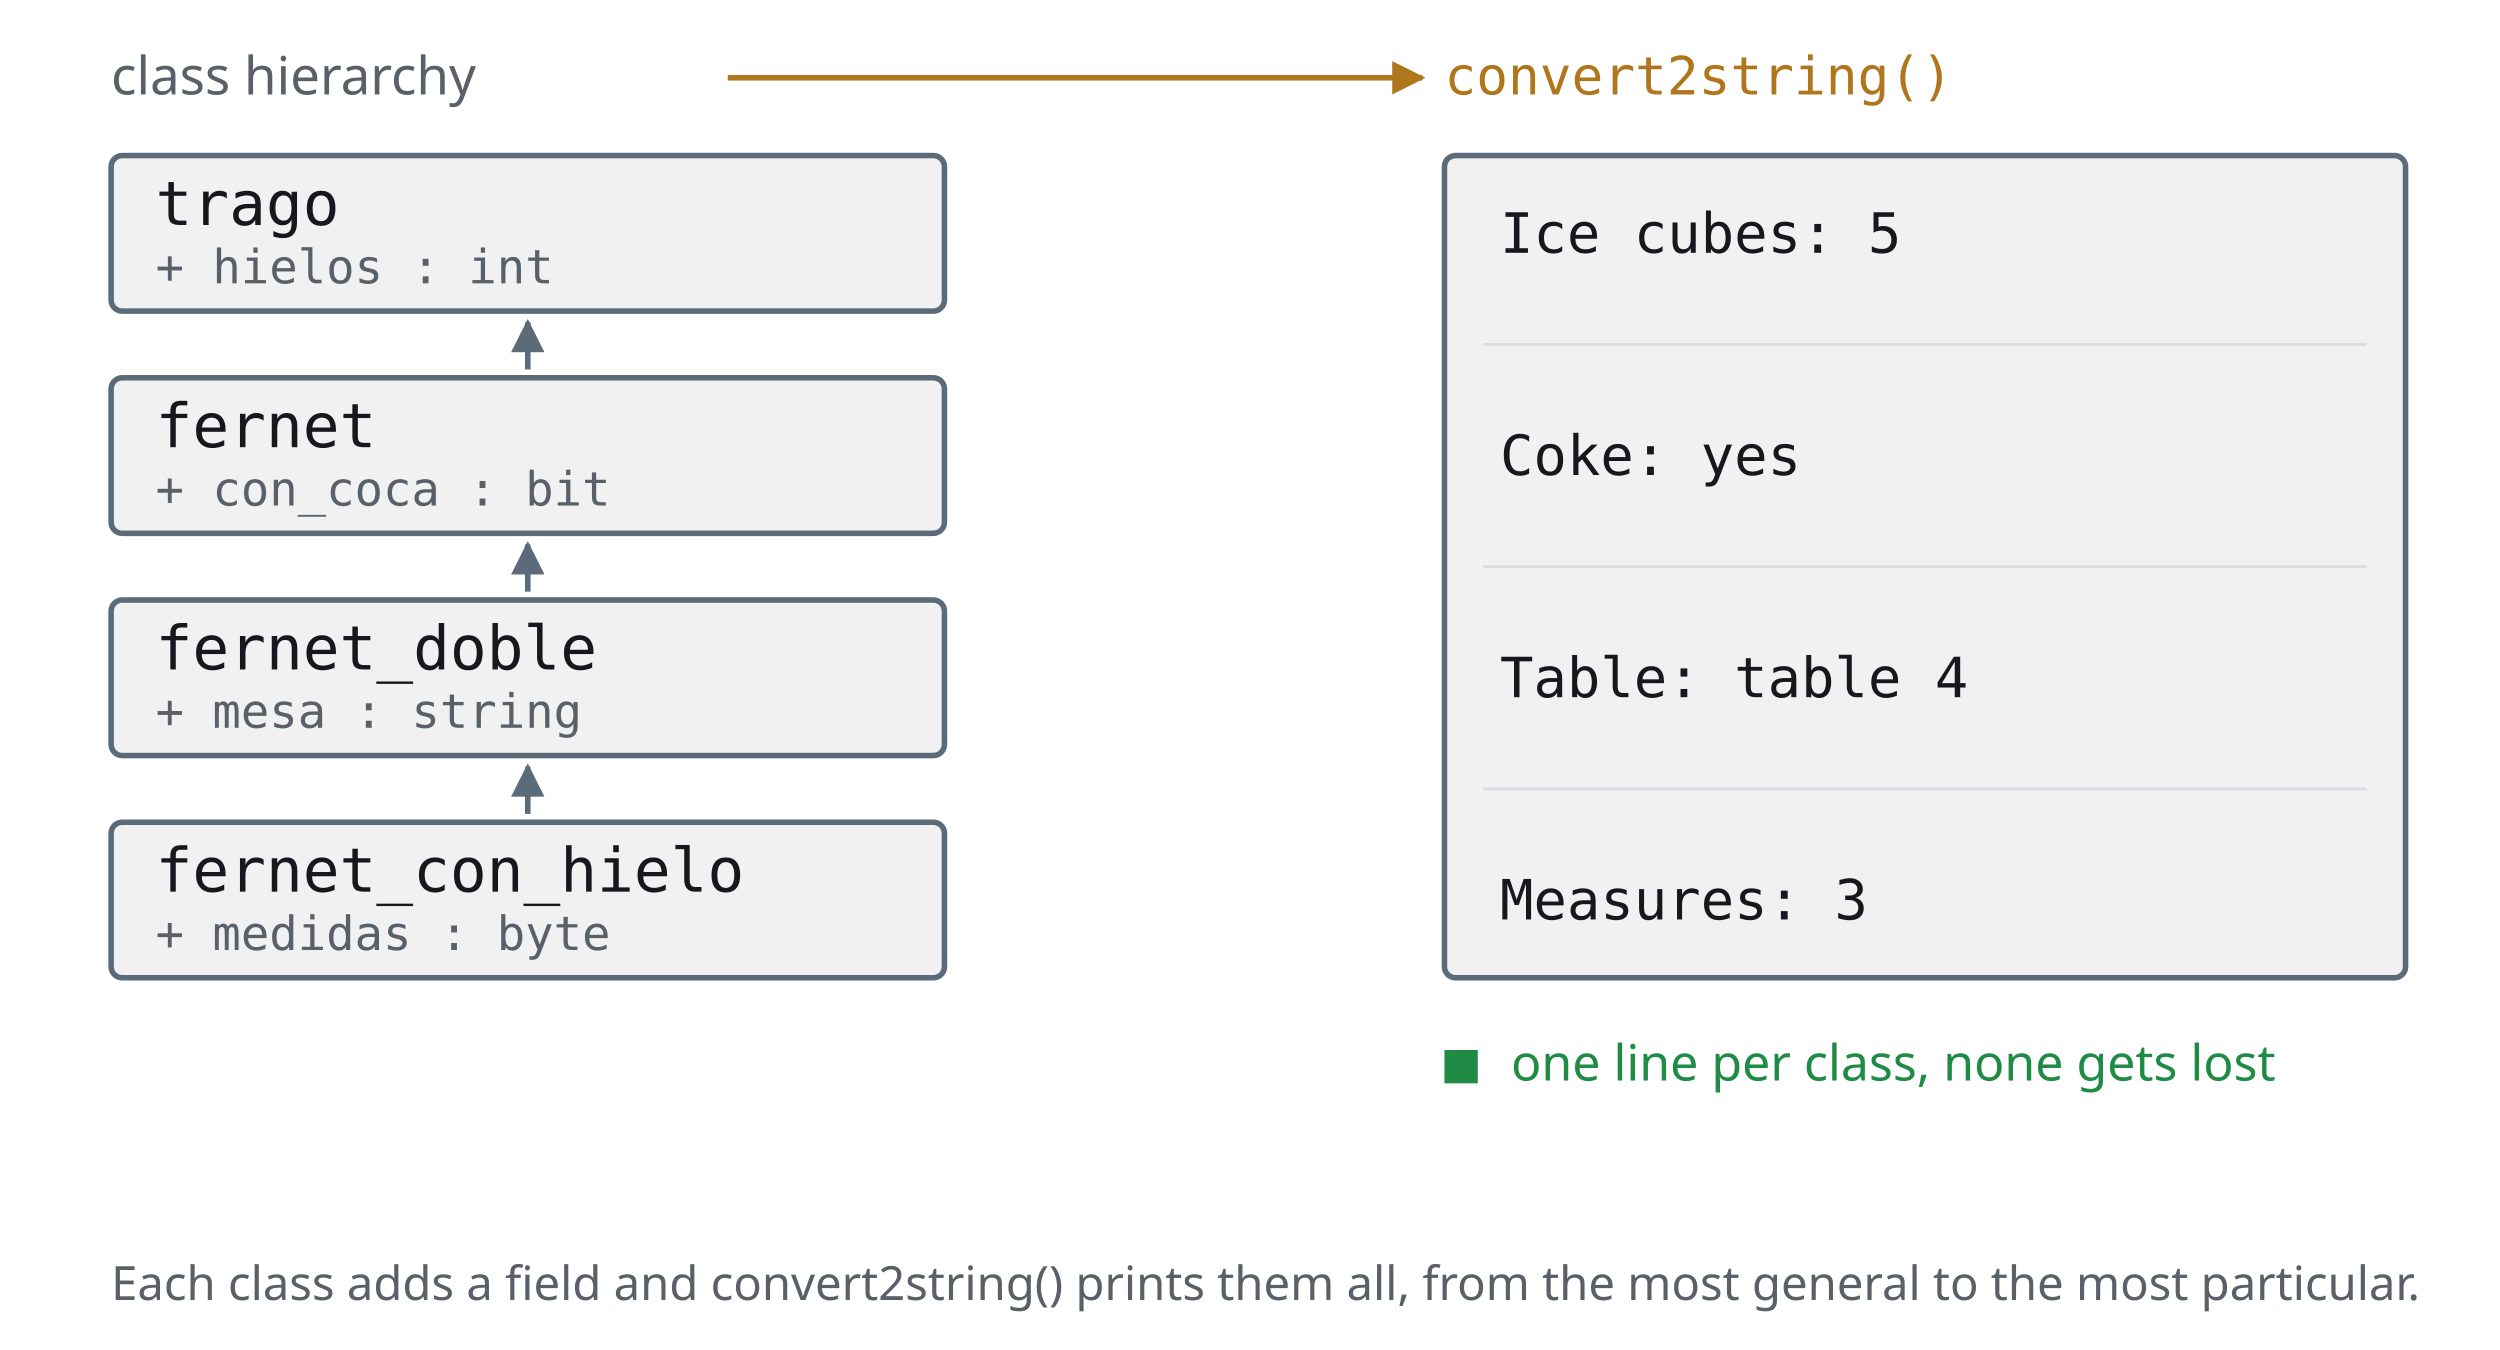
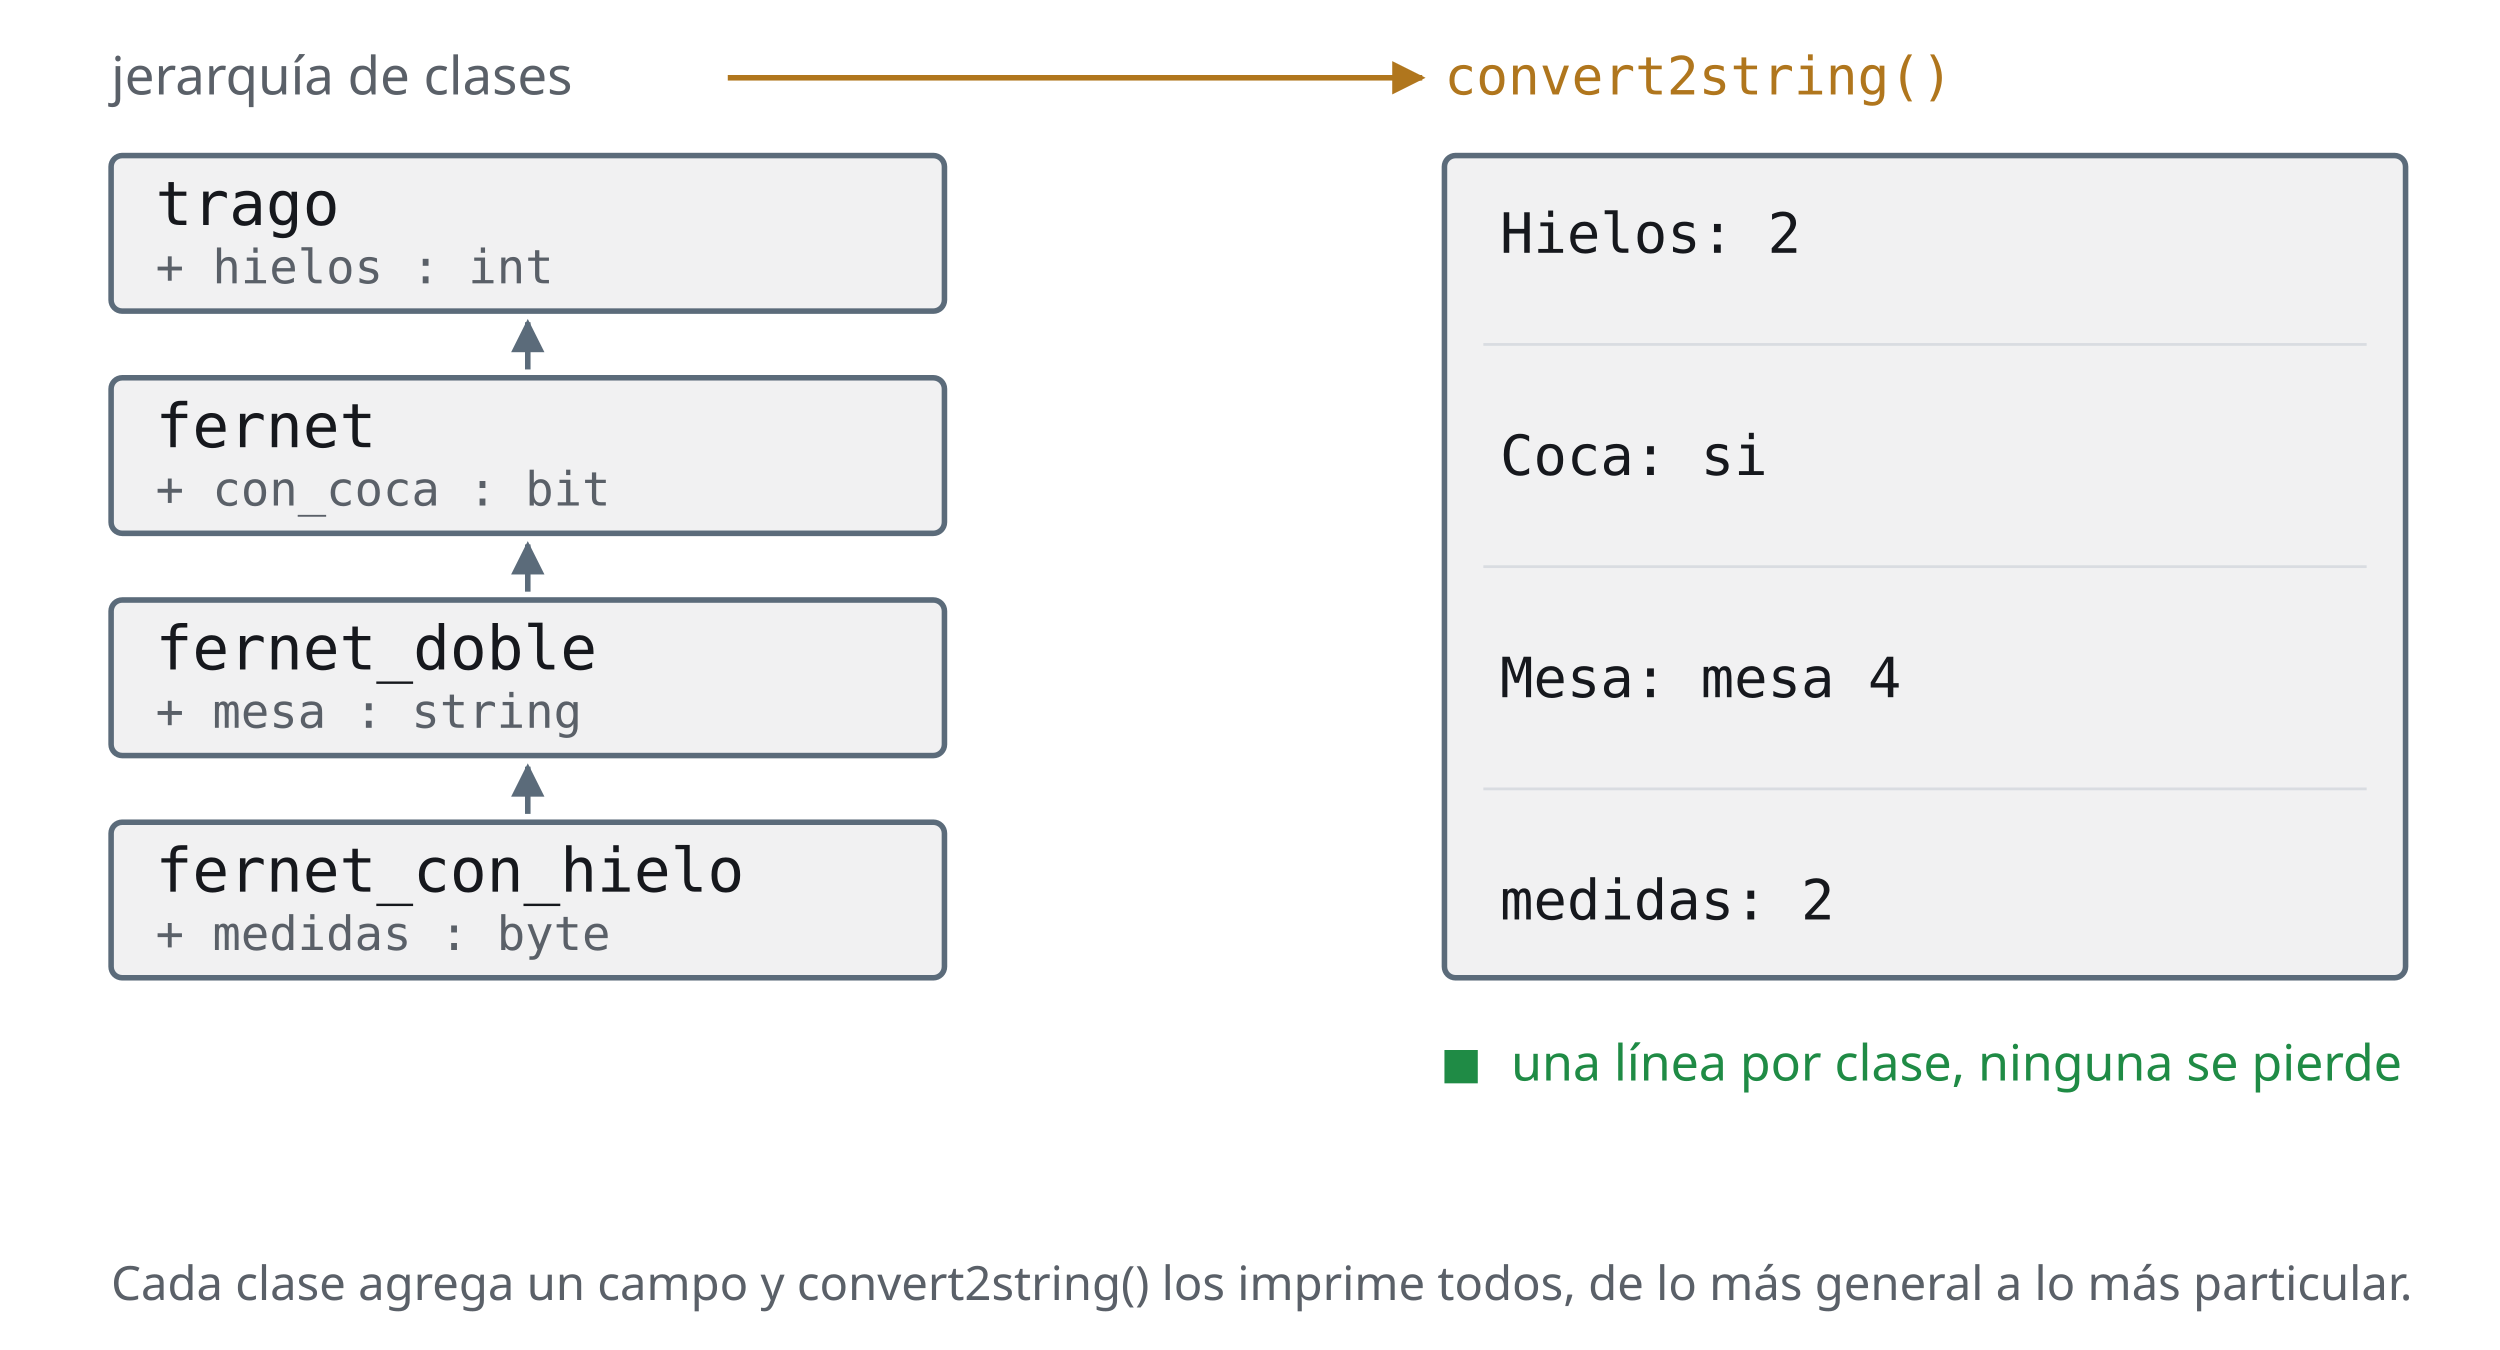
<svg xmlns="http://www.w3.org/2000/svg" viewBox="0 0 900 486" font-family="IBM Plex Sans, system-ui, sans-serif">
  <defs>
    <marker id="a" viewBox="0 0 10 10" refX="9" refY="5" markerWidth="6" markerHeight="6" orient="auto-start-reverse">
      <path d="M0,0 L10,5 L0,10 z" fill="#5b6b7a" />
    </marker>
    <marker id="a-acc" viewBox="0 0 10 10" refX="9" refY="5" markerWidth="6" markerHeight="6" orient="auto-start-reverse">
      <path d="M0,0 L10,5 L0,10 z" fill="#b0761d" />
    </marker>
  </defs>
-   <text x="40" y="34" fill="#5a6068" font-size="19">class hierarchy</text>
+   <text x="40" y="34" fill="#5a6068" font-size="19">jerarquía de clases</text>
  <path d="M262,28 H512" fill="none" stroke="#b0761d" stroke-width="2" marker-end="url(#a-acc)" />
  <text x="520" y="34" fill="#b0761d" font-size="19" font-family="IBM Plex Mono, ui-monospace, monospace">convert2string()</text>
  <rect x="520" y="56" width="346" height="296" rx="4" fill="#16181d" opacity="0.06" />
  <rect x="520" y="56" width="346" height="296" rx="4" fill="none" stroke="#5b6b7a" stroke-width="2" />
  <path d="M534,124 H852" stroke="#d9dce1" stroke-width="1" />
  <path d="M534,204 H852" stroke="#d9dce1" stroke-width="1" />
  <path d="M534,284 H852" stroke="#d9dce1" stroke-width="1" />
-   <text x="540" y="91" fill="#16181d" font-size="20" font-family="IBM Plex Mono, ui-monospace, monospace">Ice cubes: 5</text>
-   <text x="540" y="171" fill="#16181d" font-size="20" font-family="IBM Plex Mono, ui-monospace, monospace">Coke: yes</text>
-   <text x="540" y="251" fill="#16181d" font-size="20" font-family="IBM Plex Mono, ui-monospace, monospace">Table: table 4</text>
-   <text x="540" y="331" fill="#16181d" font-size="20" font-family="IBM Plex Mono, ui-monospace, monospace">Measures: 3</text>
+   <text x="540" y="91" fill="#16181d" font-size="20" font-family="IBM Plex Mono, ui-monospace, monospace">Hielos: 2</text>
+   <text x="540" y="171" fill="#16181d" font-size="20" font-family="IBM Plex Mono, ui-monospace, monospace">Coca: si</text>
+   <text x="540" y="251" fill="#16181d" font-size="20" font-family="IBM Plex Mono, ui-monospace, monospace">Mesa: mesa 4</text>
+   <text x="540" y="331" fill="#16181d" font-size="20" font-family="IBM Plex Mono, ui-monospace, monospace">medidas: 2</text>
  <rect x="40" y="56" width="300" height="56" rx="4" fill="#16181d" opacity="0.06" />
  <rect x="40" y="56" width="300" height="56" rx="4" fill="none" stroke="#5b6b7a" stroke-width="2" />
  <text x="56" y="81" fill="#16181d" font-size="22" font-family="IBM Plex Mono, ui-monospace, monospace">trago</text>
  <text x="56" y="102" fill="#5a6068" font-size="17" font-family="IBM Plex Mono, ui-monospace, monospace">+ hielos : int</text>
  <rect x="40" y="136" width="300" height="56" rx="4" fill="#16181d" opacity="0.06" />
  <rect x="40" y="136" width="300" height="56" rx="4" fill="none" stroke="#5b6b7a" stroke-width="2" />
  <text x="56" y="161" fill="#16181d" font-size="22" font-family="IBM Plex Mono, ui-monospace, monospace">fernet</text>
  <text x="56" y="182" fill="#5a6068" font-size="17" font-family="IBM Plex Mono, ui-monospace, monospace">+ con_coca : bit</text>
  <path d="M190,133 V116" fill="none" stroke="#5b6b7a" stroke-width="2" marker-end="url(#a)" />
  <rect x="40" y="216" width="300" height="56" rx="4" fill="#16181d" opacity="0.06" />
  <rect x="40" y="216" width="300" height="56" rx="4" fill="none" stroke="#5b6b7a" stroke-width="2" />
  <text x="56" y="241" fill="#16181d" font-size="22" font-family="IBM Plex Mono, ui-monospace, monospace">fernet_doble</text>
  <text x="56" y="262" fill="#5a6068" font-size="17" font-family="IBM Plex Mono, ui-monospace, monospace">+ mesa : string</text>
  <path d="M190,213 V196" fill="none" stroke="#5b6b7a" stroke-width="2" marker-end="url(#a)" />
  <rect x="40" y="296" width="300" height="56" rx="4" fill="#16181d" opacity="0.06" />
  <rect x="40" y="296" width="300" height="56" rx="4" fill="none" stroke="#5b6b7a" stroke-width="2" />
  <text x="56" y="321" fill="#16181d" font-size="22" font-family="IBM Plex Mono, ui-monospace, monospace">fernet_con_hielo</text>
  <text x="56" y="342" fill="#5a6068" font-size="17" font-family="IBM Plex Mono, ui-monospace, monospace">+ medidas : byte</text>
  <path d="M190,293 V276" fill="none" stroke="#5b6b7a" stroke-width="2" marker-end="url(#a)" />
  <rect x="520" y="378" width="12" height="12" fill="#1f8b45" />
-   <text x="544" y="389" fill="#1f8b45" font-size="18">one line per class, none gets lost</text>
-   <text x="40" y="468" fill="#5a6068" font-size="17">Each class adds a field and convert2string() prints them all, from the most general to the most particular.</text>
+   <text x="544" y="389" fill="#1f8b45" font-size="18">una línea por clase, ninguna se pierde</text>
+   <text x="40" y="468" fill="#5a6068" font-size="17">Cada clase agrega un campo y convert2string() los imprime todos, de lo más general a lo más particular.</text>
</svg>
